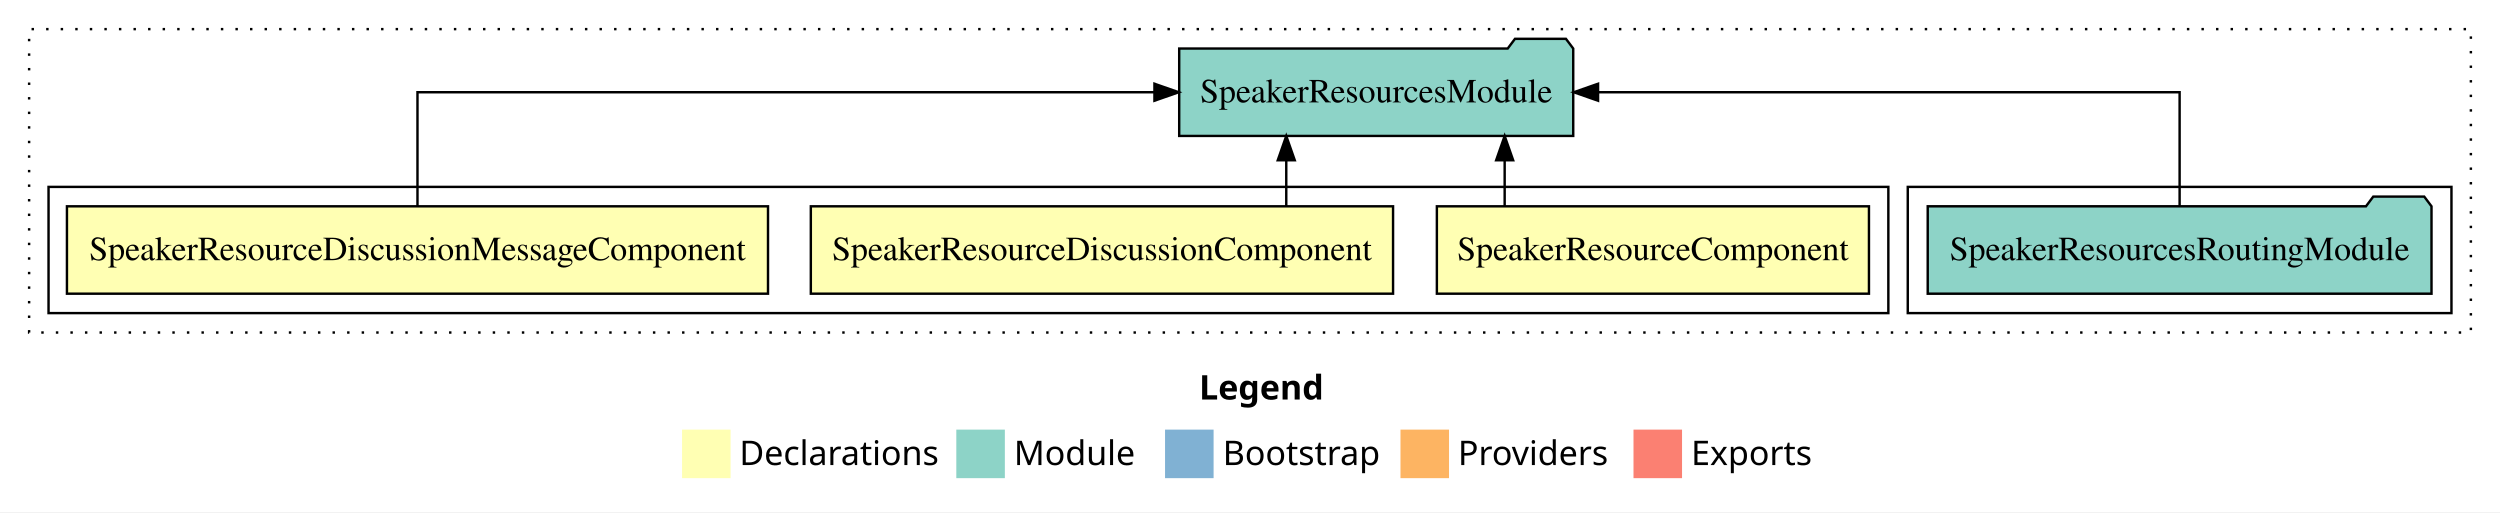
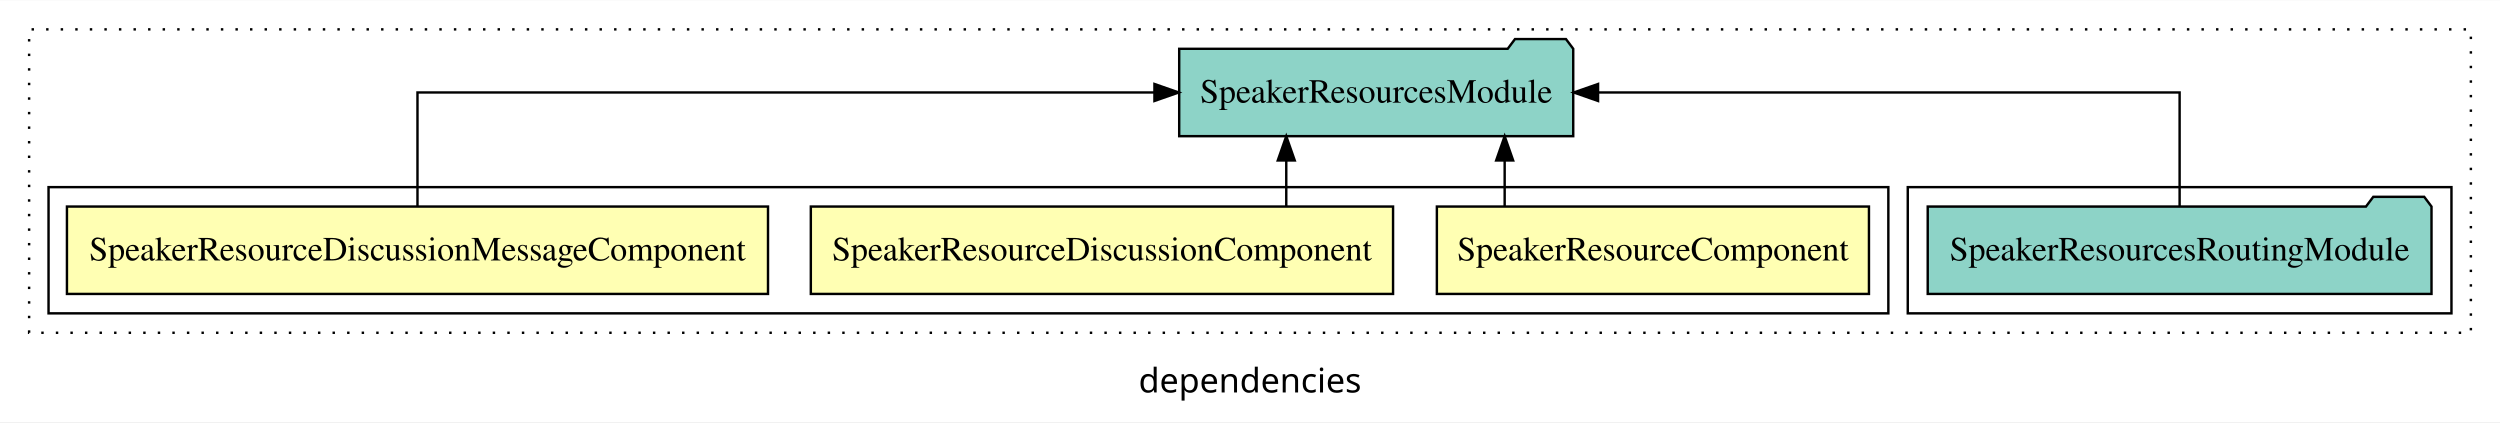
- <svg xmlns="http://www.w3.org/2000/svg" width="1030pt" height="211pt" viewBox="0.00 0.00 1030.00 211.00">
-   <g id="graph0" class="graph" transform="scale(1 1) rotate(0) translate(4 207)">
-     <polygon fill="white" stroke="transparent" points="-4,4 -4,-207 1026,-207 1026,4 -4,4" />
-     <text text-anchor="start" x="490.01" y="-42.4" font-family="sans-serif" font-weight="bold" font-size="14.00">Legend</text>
-     <polygon fill="#ffffb3" stroke="transparent" points="277,-10 277,-30 297,-30 297,-10 277,-10" />
-     <text text-anchor="start" x="300.63" y="-15.4" font-family="sans-serif" font-size="14.00">  Declarations</text>
-     <polygon fill="#8dd3c7" stroke="transparent" points="390,-10 390,-30 410,-30 410,-10 390,-10" />
-     <text text-anchor="start" x="413.73" y="-15.4" font-family="sans-serif" font-size="14.00">  Module</text>
-     <polygon fill="#80b1d3" stroke="transparent" points="476,-10 476,-30 496,-30 496,-10 476,-10" />
-     <text text-anchor="start" x="499.78" y="-15.4" font-family="sans-serif" font-size="14.00">  Bootstrap</text>
-     <polygon fill="#fdb462" stroke="transparent" points="573,-10 573,-30 593,-30 593,-10 573,-10" />
-     <text text-anchor="start" x="596.67" y="-15.4" font-family="sans-serif" font-size="14.00">  Providers</text>
-     <polygon fill="#fb8072" stroke="transparent" points="669,-10 669,-30 689,-30 689,-10 669,-10" />
-     <text text-anchor="start" x="692.73" y="-15.4" font-family="sans-serif" font-size="14.00">  Exports</text>
+ <svg xmlns="http://www.w3.org/2000/svg" width="1030pt" height="174pt" viewBox="0.00 0.00 1030.00 173.80">
+   <g id="graph0" class="graph" transform="scale(1 1) rotate(0) translate(4 169.8)">
+     <polygon fill="white" stroke="transparent" points="-4,4 -4,-169.8 1026,-169.8 1026,4 -4,4" />
+     <text text-anchor="middle" x="511" y="-8.2" font-family="sans-serif" font-size="14.00">dependencies</text>
    <g id="clust1" class="cluster">
-       <polygon fill="none" stroke="black" stroke-dasharray="1,5" points="8,-70 8,-195 1014,-195 1014,-70 8,-70" />
+       <polygon fill="none" stroke="black" stroke-dasharray="1,5" points="8,-32.8 8,-157.8 1014,-157.8 1014,-32.8 8,-32.8" />
    </g>
    <g id="clust6" class="cluster">
-       <polygon fill="none" stroke="black" points="782,-78 782,-130 1006,-130 1006,-78 782,-78" />
+       <polygon fill="none" stroke="black" points="782,-40.8 782,-92.8 1006,-92.8 1006,-40.8 782,-40.8" />
    </g>
    <g id="clust2" class="cluster">
-       <polygon fill="none" stroke="black" points="16,-78 16,-130 774,-130 774,-78 16,-78" />
+       <polygon fill="none" stroke="black" points="16,-40.8 16,-92.8 774,-92.8 774,-40.8 16,-40.8" />
    </g>
    <g id="node1" class="node">
-       <polygon fill="#ffffb3" stroke="black" points="766.01,-122 587.99,-122 587.99,-86 766.01,-86 766.01,-122" />
-       <text text-anchor="middle" x="677" y="-99.8" font-family="Times,serif" font-size="14.00">SpeakerResourceComponent</text>
+       <polygon fill="#ffffb3" stroke="black" points="766.01,-84.8 587.99,-84.8 587.99,-48.8 766.01,-48.8 766.01,-84.8" />
+       <text text-anchor="middle" x="677" y="-62.6" font-family="Times,serif" font-size="14.00">SpeakerResourceComponent</text>
    </g>
    <g id="node4" class="node">
-       <polygon fill="#8dd3c7" stroke="black" points="644.17,-187 641.17,-191 620.17,-191 617.17,-187 481.83,-187 481.83,-151 644.17,-151 644.17,-187" />
-       <text text-anchor="middle" x="563" y="-164.8" font-family="Times,serif" font-size="14.00">SpeakerResourcesModule</text>
+       <polygon fill="#8dd3c7" stroke="black" points="644.17,-149.8 641.17,-153.8 620.17,-153.8 617.17,-149.8 481.83,-149.8 481.83,-113.8 644.17,-113.8 644.17,-149.8" />
+       <text text-anchor="middle" x="563" y="-127.6" font-family="Times,serif" font-size="14.00">SpeakerResourcesModule</text>
    </g>
    <g id="edge1" class="edge">
-       <path fill="none" stroke="black" d="M615.92,-122.11C615.92,-122.11 615.92,-140.99 615.92,-140.99" />
-       <polygon fill="black" stroke="black" points="612.42,-140.99 615.92,-150.99 619.42,-140.99 612.42,-140.99" />
+       <path fill="none" stroke="black" d="M615.92,-84.91C615.92,-84.91 615.92,-103.79 615.92,-103.79" />
+       <polygon fill="black" stroke="black" points="612.42,-103.79 615.92,-113.79 619.42,-103.79 612.42,-103.79" />
    </g>
    <g id="node2" class="node">
-       <polygon fill="#ffffb3" stroke="black" points="569.94,-122 330.06,-122 330.06,-86 569.94,-86 569.94,-122" />
-       <text text-anchor="middle" x="450" y="-99.8" font-family="Times,serif" font-size="14.00">SpeakerResourceDiscussionComponent</text>
+       <polygon fill="#ffffb3" stroke="black" points="569.94,-84.8 330.06,-84.8 330.06,-48.8 569.94,-48.8 569.94,-84.8" />
+       <text text-anchor="middle" x="450" y="-62.6" font-family="Times,serif" font-size="14.00">SpeakerResourceDiscussionComponent</text>
    </g>
    <g id="edge2" class="edge">
-       <path fill="none" stroke="black" d="M525.94,-122.11C525.94,-122.11 525.94,-140.99 525.94,-140.99" />
-       <polygon fill="black" stroke="black" points="522.44,-140.99 525.94,-150.99 529.44,-140.99 522.44,-140.99" />
+       <path fill="none" stroke="black" d="M525.94,-84.91C525.94,-84.91 525.94,-103.79 525.94,-103.79" />
+       <polygon fill="black" stroke="black" points="522.44,-103.79 525.94,-113.79 529.44,-103.79 522.44,-103.79" />
    </g>
    <g id="node3" class="node">
-       <polygon fill="#ffffb3" stroke="black" points="312.42,-122 23.58,-122 23.58,-86 312.42,-86 312.42,-122" />
-       <text text-anchor="middle" x="168" y="-99.8" font-family="Times,serif" font-size="14.00">SpeakerResourceDiscussionMessageComponent</text>
+       <polygon fill="#ffffb3" stroke="black" points="312.42,-84.8 23.58,-84.8 23.58,-48.8 312.42,-48.8 312.42,-84.8" />
+       <text text-anchor="middle" x="168" y="-62.6" font-family="Times,serif" font-size="14.00">SpeakerResourceDiscussionMessageComponent</text>
    </g>
    <g id="edge3" class="edge">
-       <path fill="none" stroke="black" d="M168,-122.11C168,-141.34 168,-169 168,-169 168,-169 471.63,-169 471.63,-169" />
-       <polygon fill="black" stroke="black" points="471.63,-172.5 481.63,-169 471.63,-165.5 471.63,-172.5" />
+       <path fill="none" stroke="black" d="M168,-84.91C168,-104.14 168,-131.8 168,-131.8 168,-131.8 471.63,-131.8 471.63,-131.8" />
+       <polygon fill="black" stroke="black" points="471.63,-135.3 481.63,-131.8 471.63,-128.3 471.63,-135.3" />
    </g>
    <g id="node5" class="node">
-       <polygon fill="#8dd3c7" stroke="black" points="997.78,-122 994.78,-126 973.78,-126 970.78,-122 790.22,-122 790.22,-86 997.78,-86 997.78,-122" />
-       <text text-anchor="middle" x="894" y="-99.8" font-family="Times,serif" font-size="14.00">SpeakerResourcesRoutingModule</text>
+       <polygon fill="#8dd3c7" stroke="black" points="997.78,-84.8 994.78,-88.8 973.78,-88.8 970.78,-84.8 790.22,-84.8 790.22,-48.8 997.78,-48.8 997.78,-84.8" />
+       <text text-anchor="middle" x="894" y="-62.6" font-family="Times,serif" font-size="14.00">SpeakerResourcesRoutingModule</text>
    </g>
    <g id="edge4" class="edge">
-       <path fill="none" stroke="black" d="M894,-122.11C894,-141.34 894,-169 894,-169 894,-169 654.4,-169 654.4,-169" />
-       <polygon fill="black" stroke="black" points="654.4,-165.5 644.4,-169 654.4,-172.5 654.4,-165.5" />
+       <path fill="none" stroke="black" d="M894,-84.91C894,-104.14 894,-131.8 894,-131.8 894,-131.8 654.4,-131.8 654.4,-131.8" />
+       <polygon fill="black" stroke="black" points="654.4,-128.3 644.4,-131.8 654.4,-135.3 654.4,-128.3" />
    </g>
  </g>
</svg>
